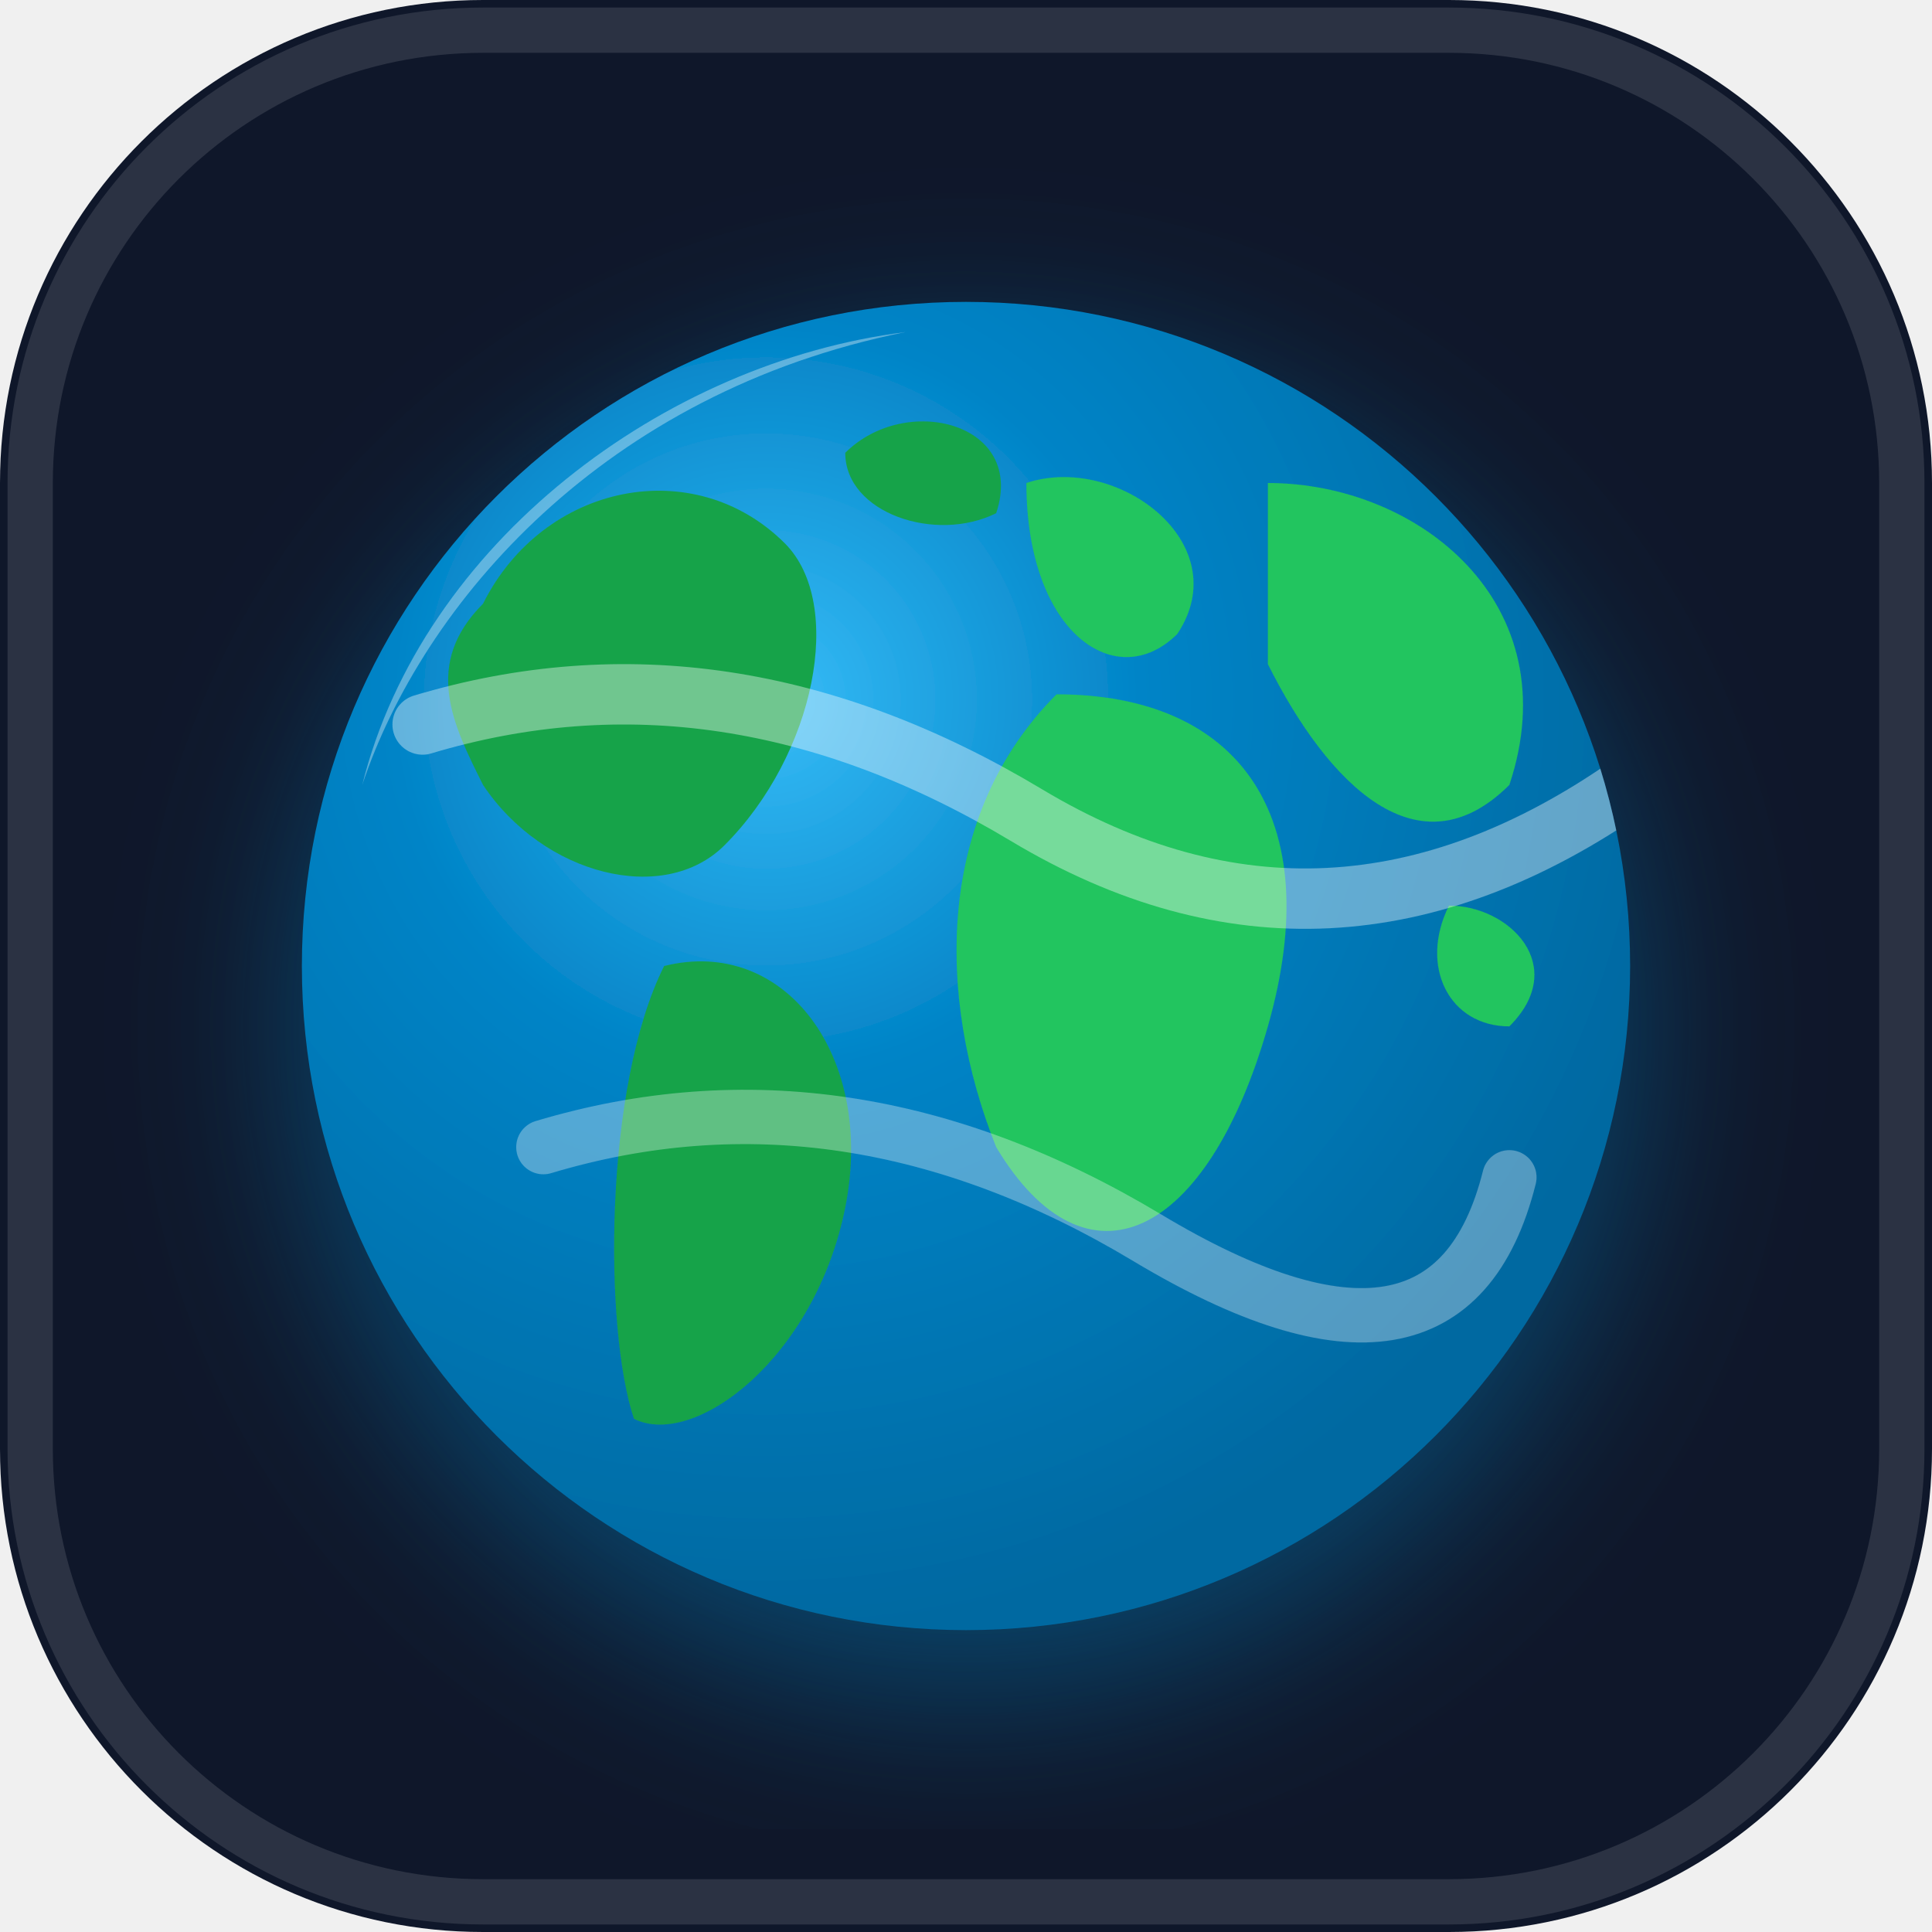
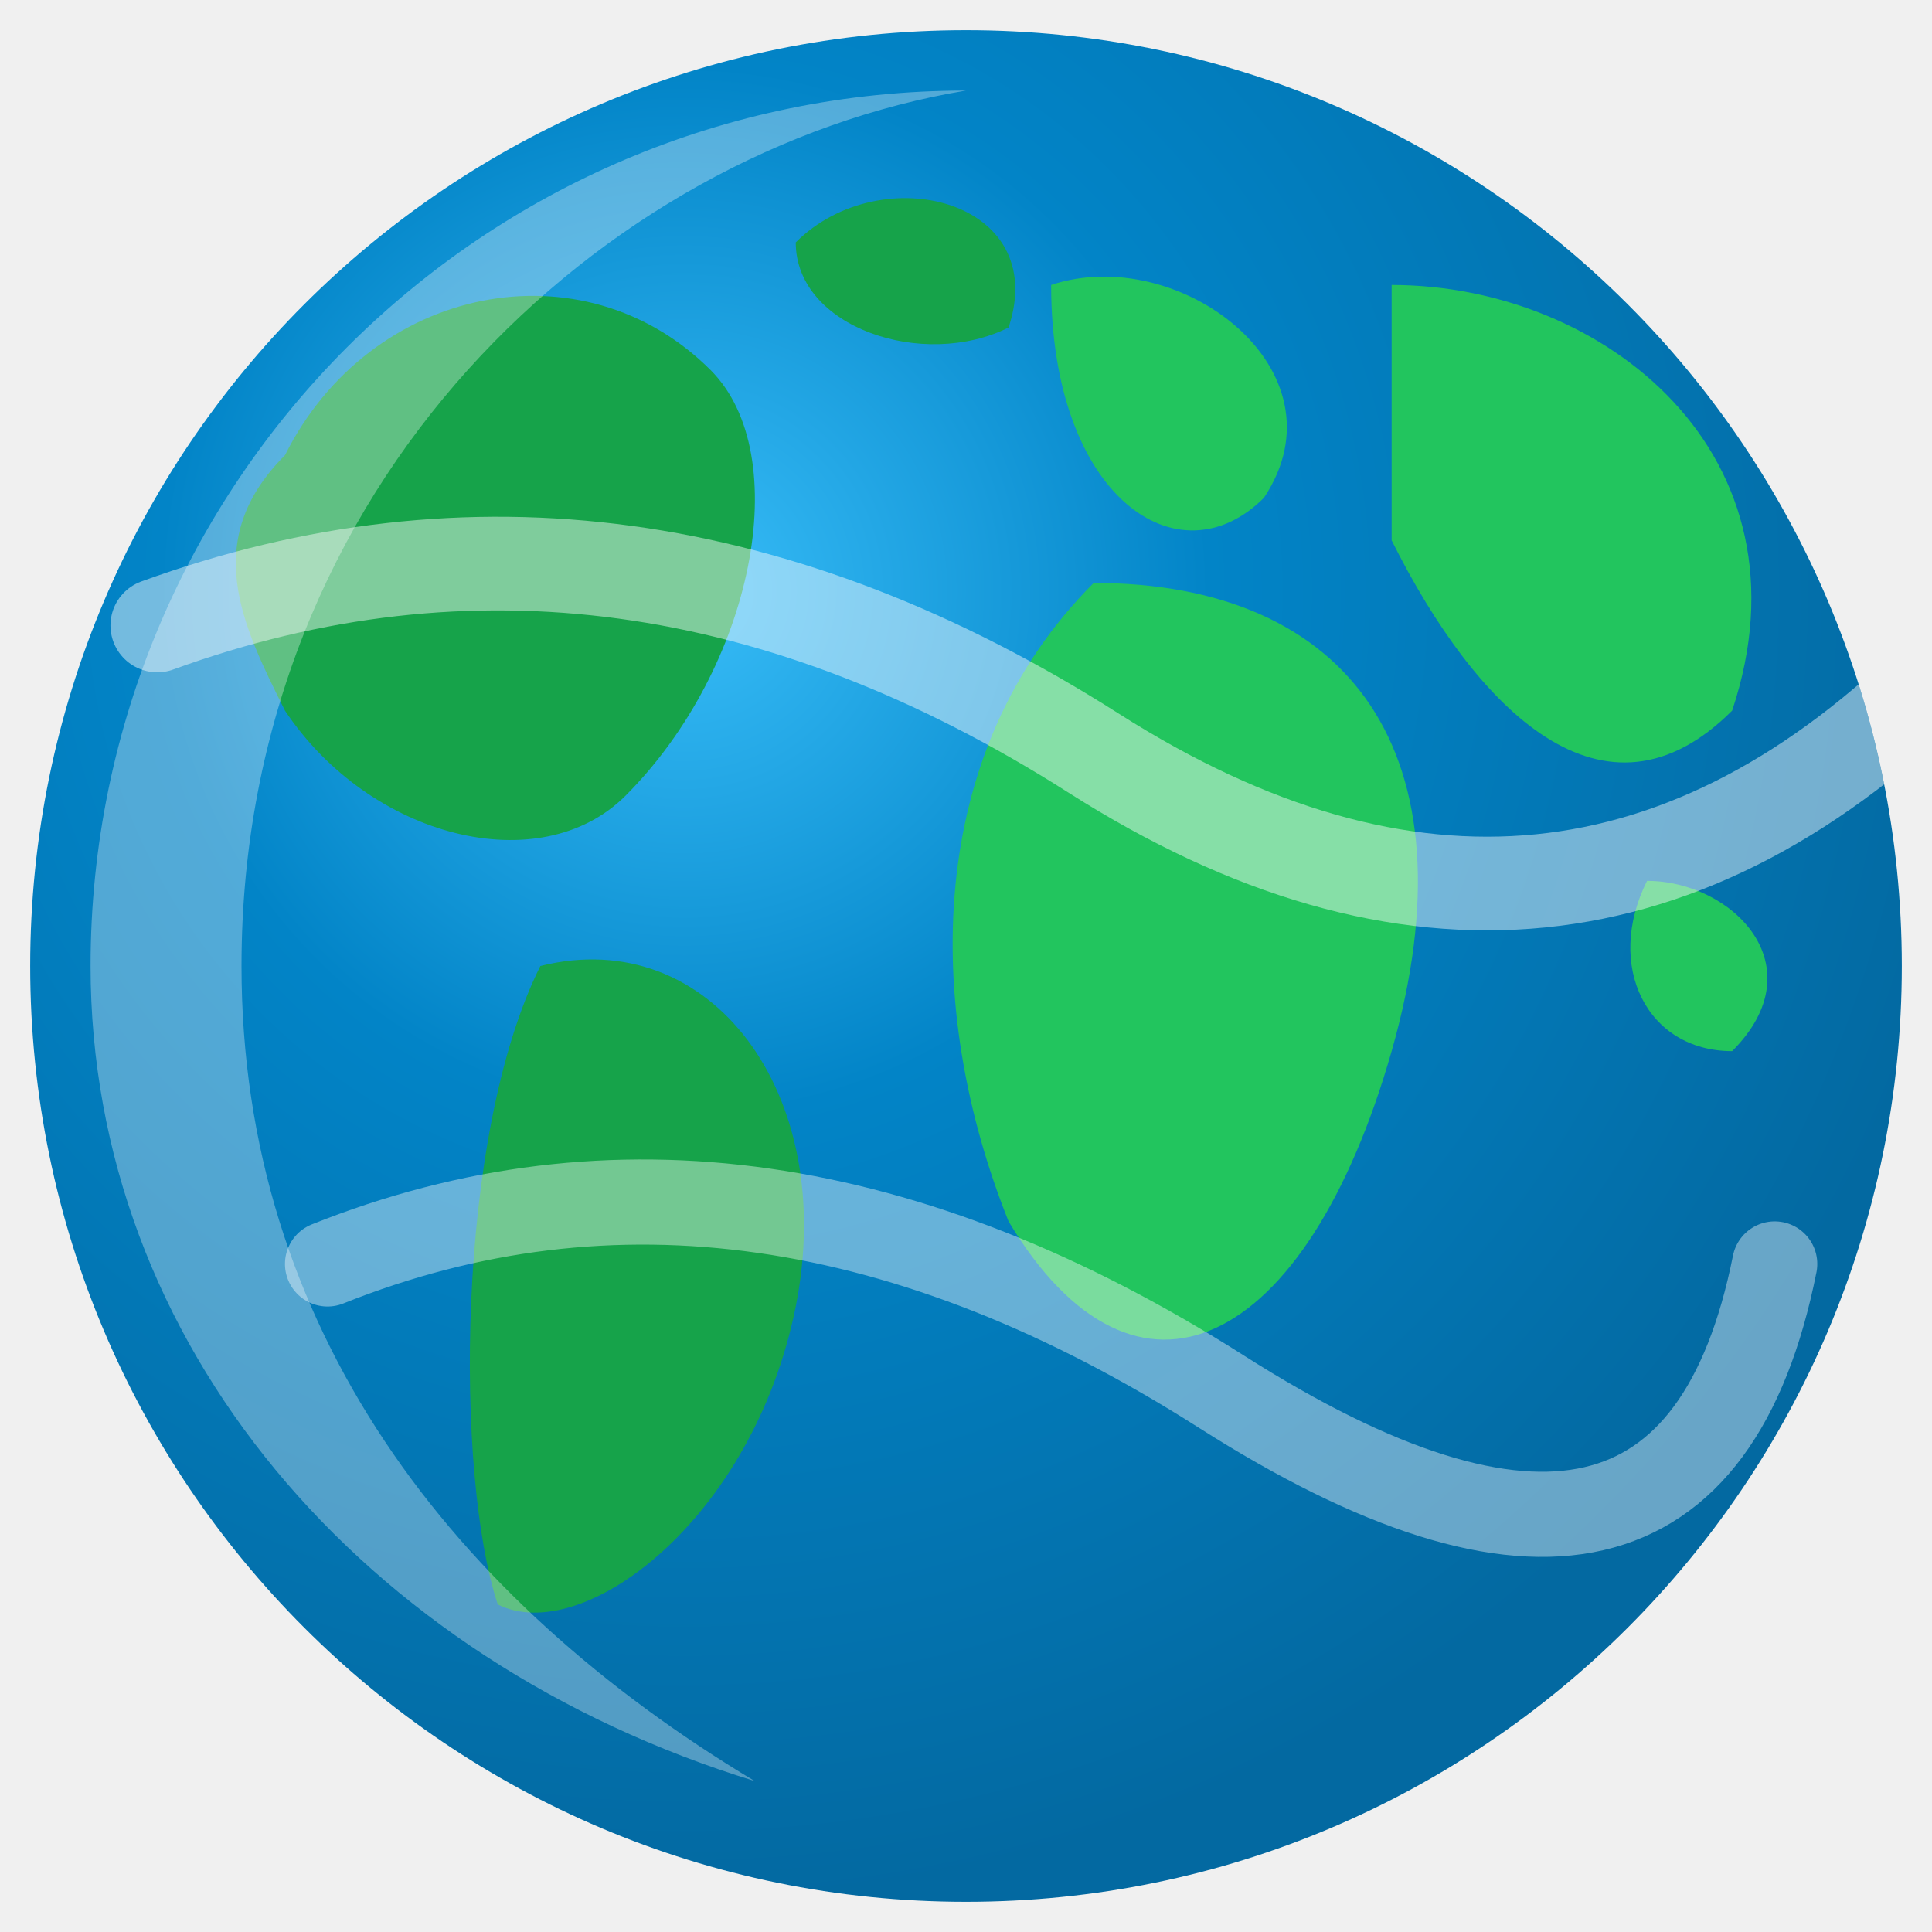
<svg xmlns="http://www.w3.org/2000/svg" viewBox="0 0 64 64" width="64" height="64">
  <defs>
    <radialGradient id="oceanGrad" cx="35%" cy="30%" r="70%">
      <stop offset="0%" stop-color="#38BDF8" />
      <stop offset="40%" stop-color="#0284C7" />
      <stop offset="100%" stop-color="#0369A1" />
    </radialGradient>
-     <filter id="planetGlow" x="-15%" y="-15%" width="130%" height="130%">
-       <feDropShadow dx="0" dy="2" stdDeviation="3" flood-color="#0284C7" flood-opacity="0.45" />
-     </filter>
    <clipPath id="globeClip">
-       <circle cx="32" cy="32" r="22" />
+       <circle cx="32" cy="32" r="31" />
    </clipPath>
  </defs>
-   <rect width="64" height="64" rx="16" fill="#0F172A" />
-   <rect x="1" y="1" width="62" height="62" rx="15" fill="none" stroke="#FFFFFF" stroke-opacity="0.12" stroke-width="1.5" />
-   <g filter="url(#planetGlow)">
-     <circle cx="32" cy="32" r="22" fill="url(#oceanGrad)" />
-     <g clip-path="url(#globeClip)">
+   <circle cx="32" cy="32" r="31" fill="url(#oceanGrad)" />
+   <g clip-path="url(#globeClip)">
+     <g transform="translate(32, 32) scale(1.41) translate(-32, -32)">
      <path d="M16 20 C18 16 23 15 26 18 C28 20 27 25 24 28 C22 30 18 29 16 26 C15 24 14 22 16 20 Z" fill="#16A34A" />
      <path d="M28 15 C30 13 34 14 33 17 C31 18 28 17 28 15 Z" fill="#16A34A" />
      <path d="M22 32 C26 31 29 35 28 40 C27 45 23 48 21 47 C20 44 20 36 22 32 Z" fill="#16A34A" />
      <path d="M34 16 C37 15 41 18 39 21 C37 23 34 21 34 16 Z" fill="#22C55E" />
      <path d="M35 23 C41 23 44 27 42 34 C40 41 36 43 33 38 C31 33 31 27 35 23 Z" fill="#22C55E" />
      <path d="M42 16 C47 16 52 20 50 26 C47 29 44 26 42 22 Z" fill="#22C55E" />
      <path d="M48 30 C50 30 52 32 50 34 C48 34 47 32 48 30 Z" fill="#22C55E" />
-       <path d="M14 24 Q24 21 34 27 T54 26" fill="none" stroke="#FFFFFF" stroke-width="2" stroke-linecap="round" stroke-opacity="0.38" />
-       <path d="M18 38 Q28 35 38 41 T50 39" fill="none" stroke="#FFFFFF" stroke-width="1.8" stroke-linecap="round" stroke-opacity="0.32" />
+       <path d="M13 24 Q24 20 35 27 T55 25" fill="none" stroke="#FFFFFF" stroke-width="2.2" stroke-linecap="round" stroke-opacity="0.45" />
+       <path d="M17 39 Q27 35 38 42 T51 39" fill="none" stroke="#FFFFFF" stroke-width="2" stroke-linecap="round" stroke-opacity="0.4" />
    </g>
-     <path d="M12 26 C14 18 22 12 30 11 C20 13 14 20 12 26 Z" fill="#FFFFFF" fill-opacity="0.35" />
+     <path d="M3 32 C3 16 16 3 32 3 C20 5 8 16 8 32 C8 44 15 53 25 59 C12 55 3 44.5 3 32 Z" fill="#FFFFFF" fill-opacity="0.32" />
  </g>
</svg>
